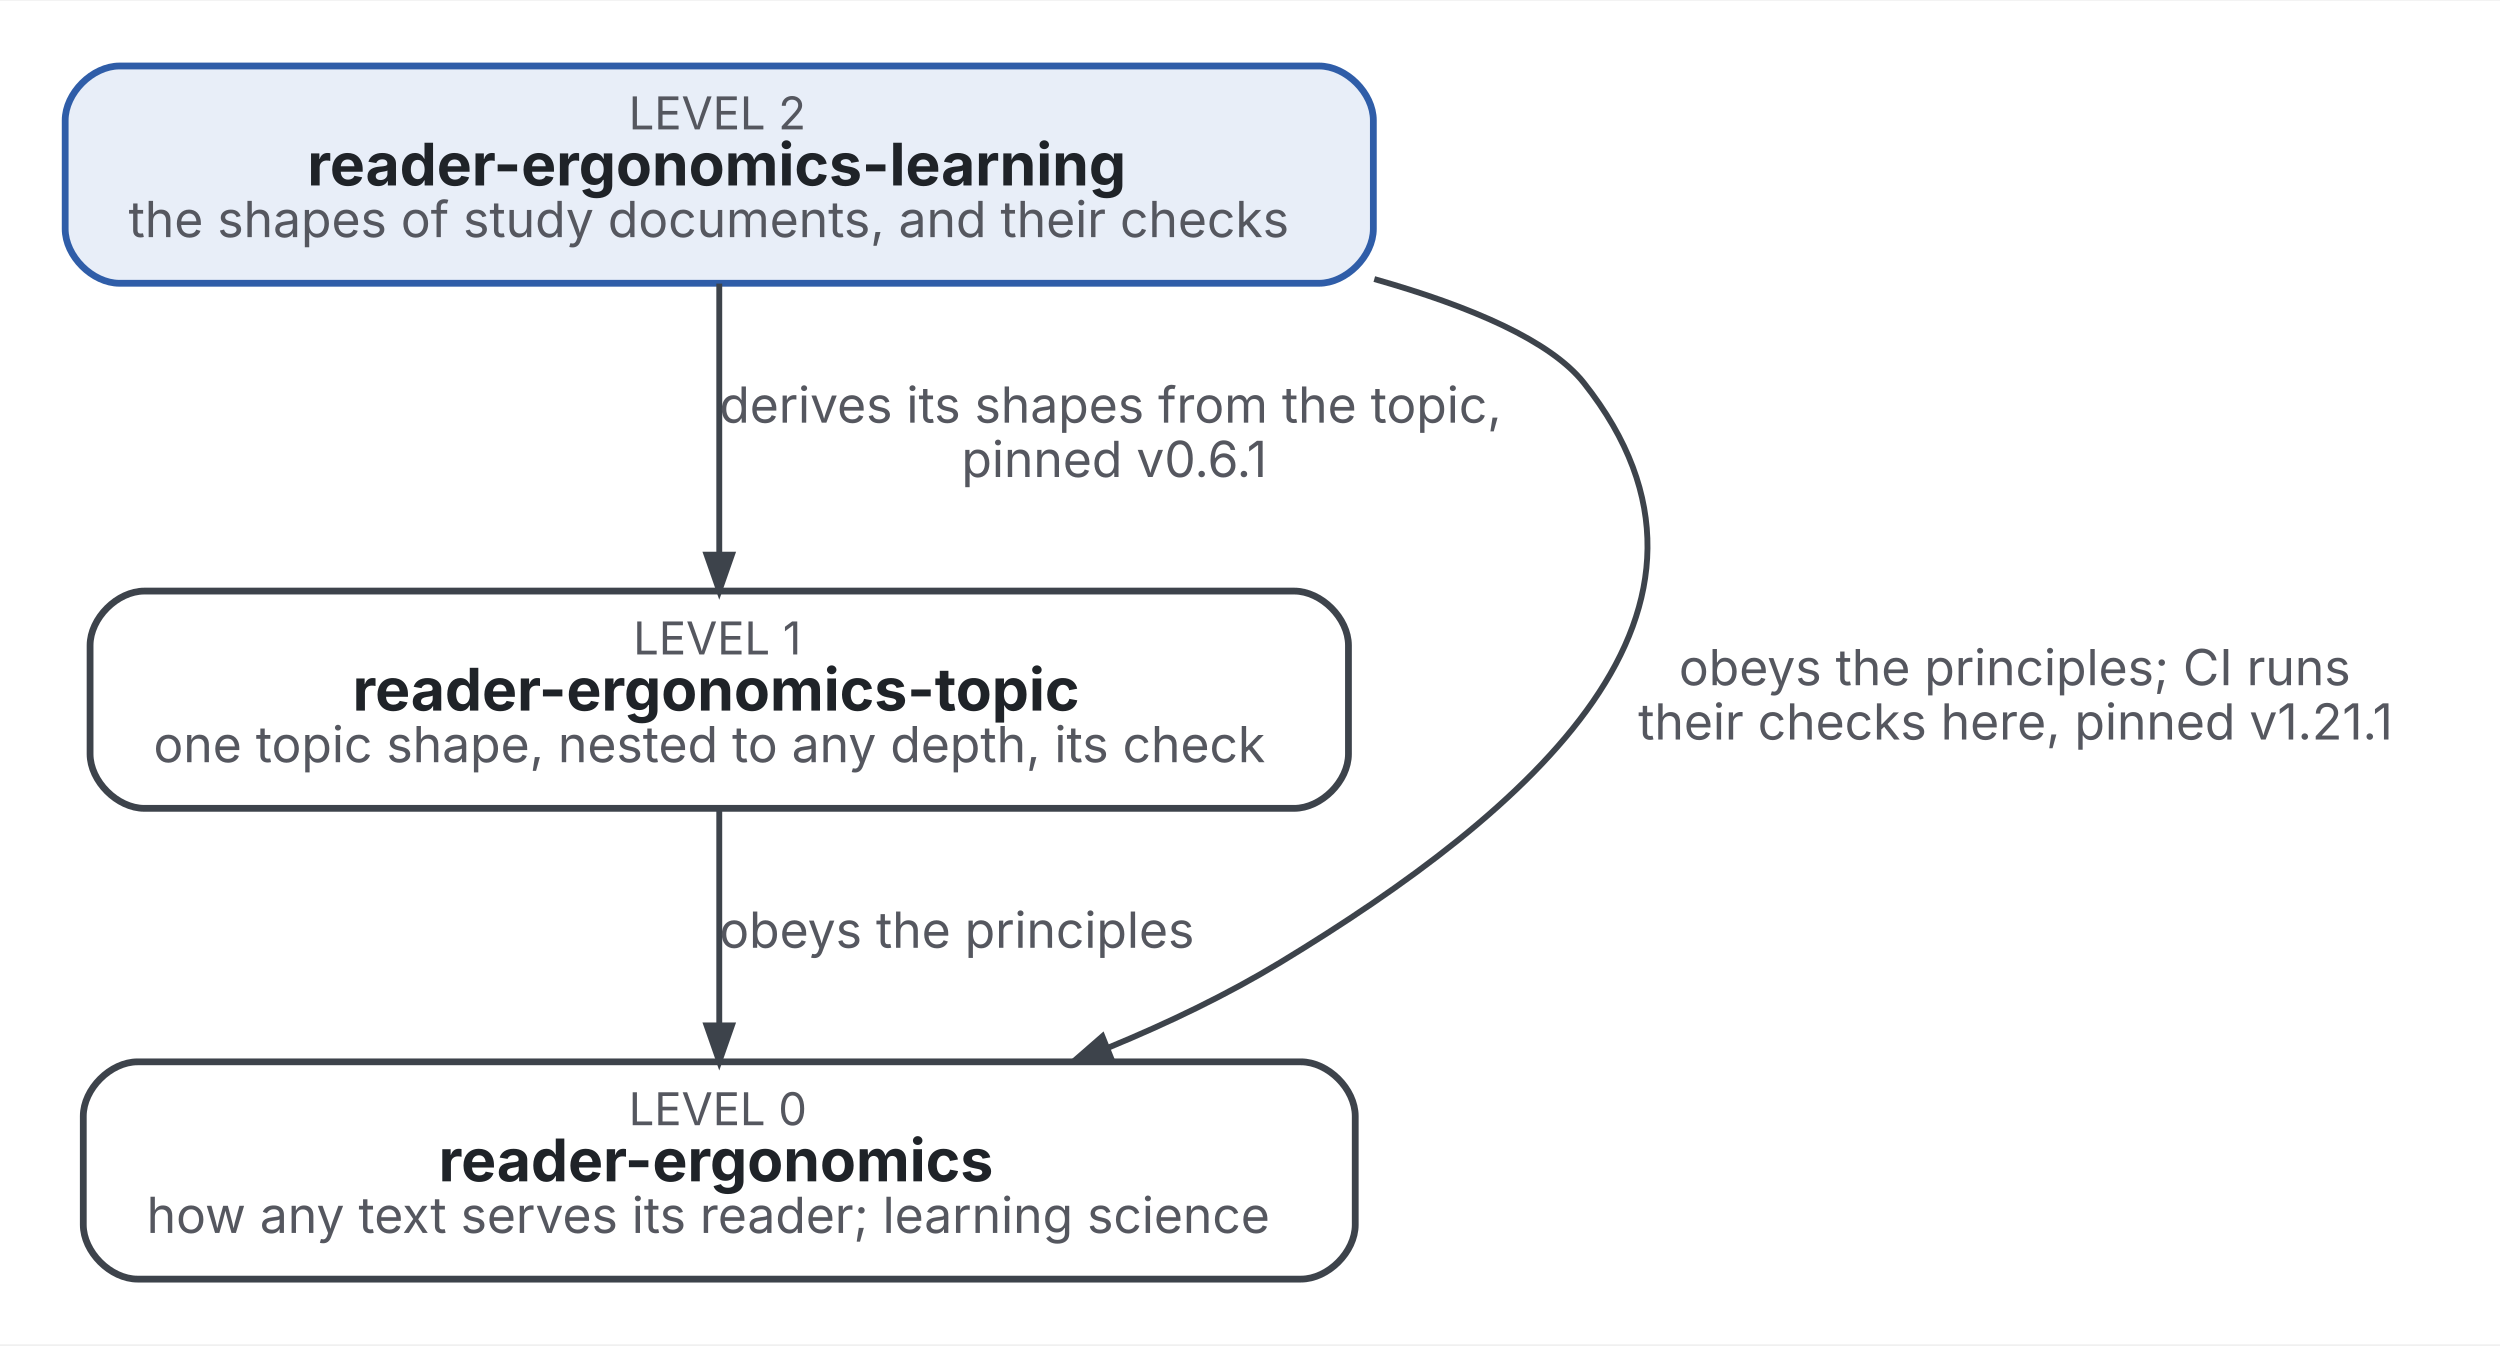
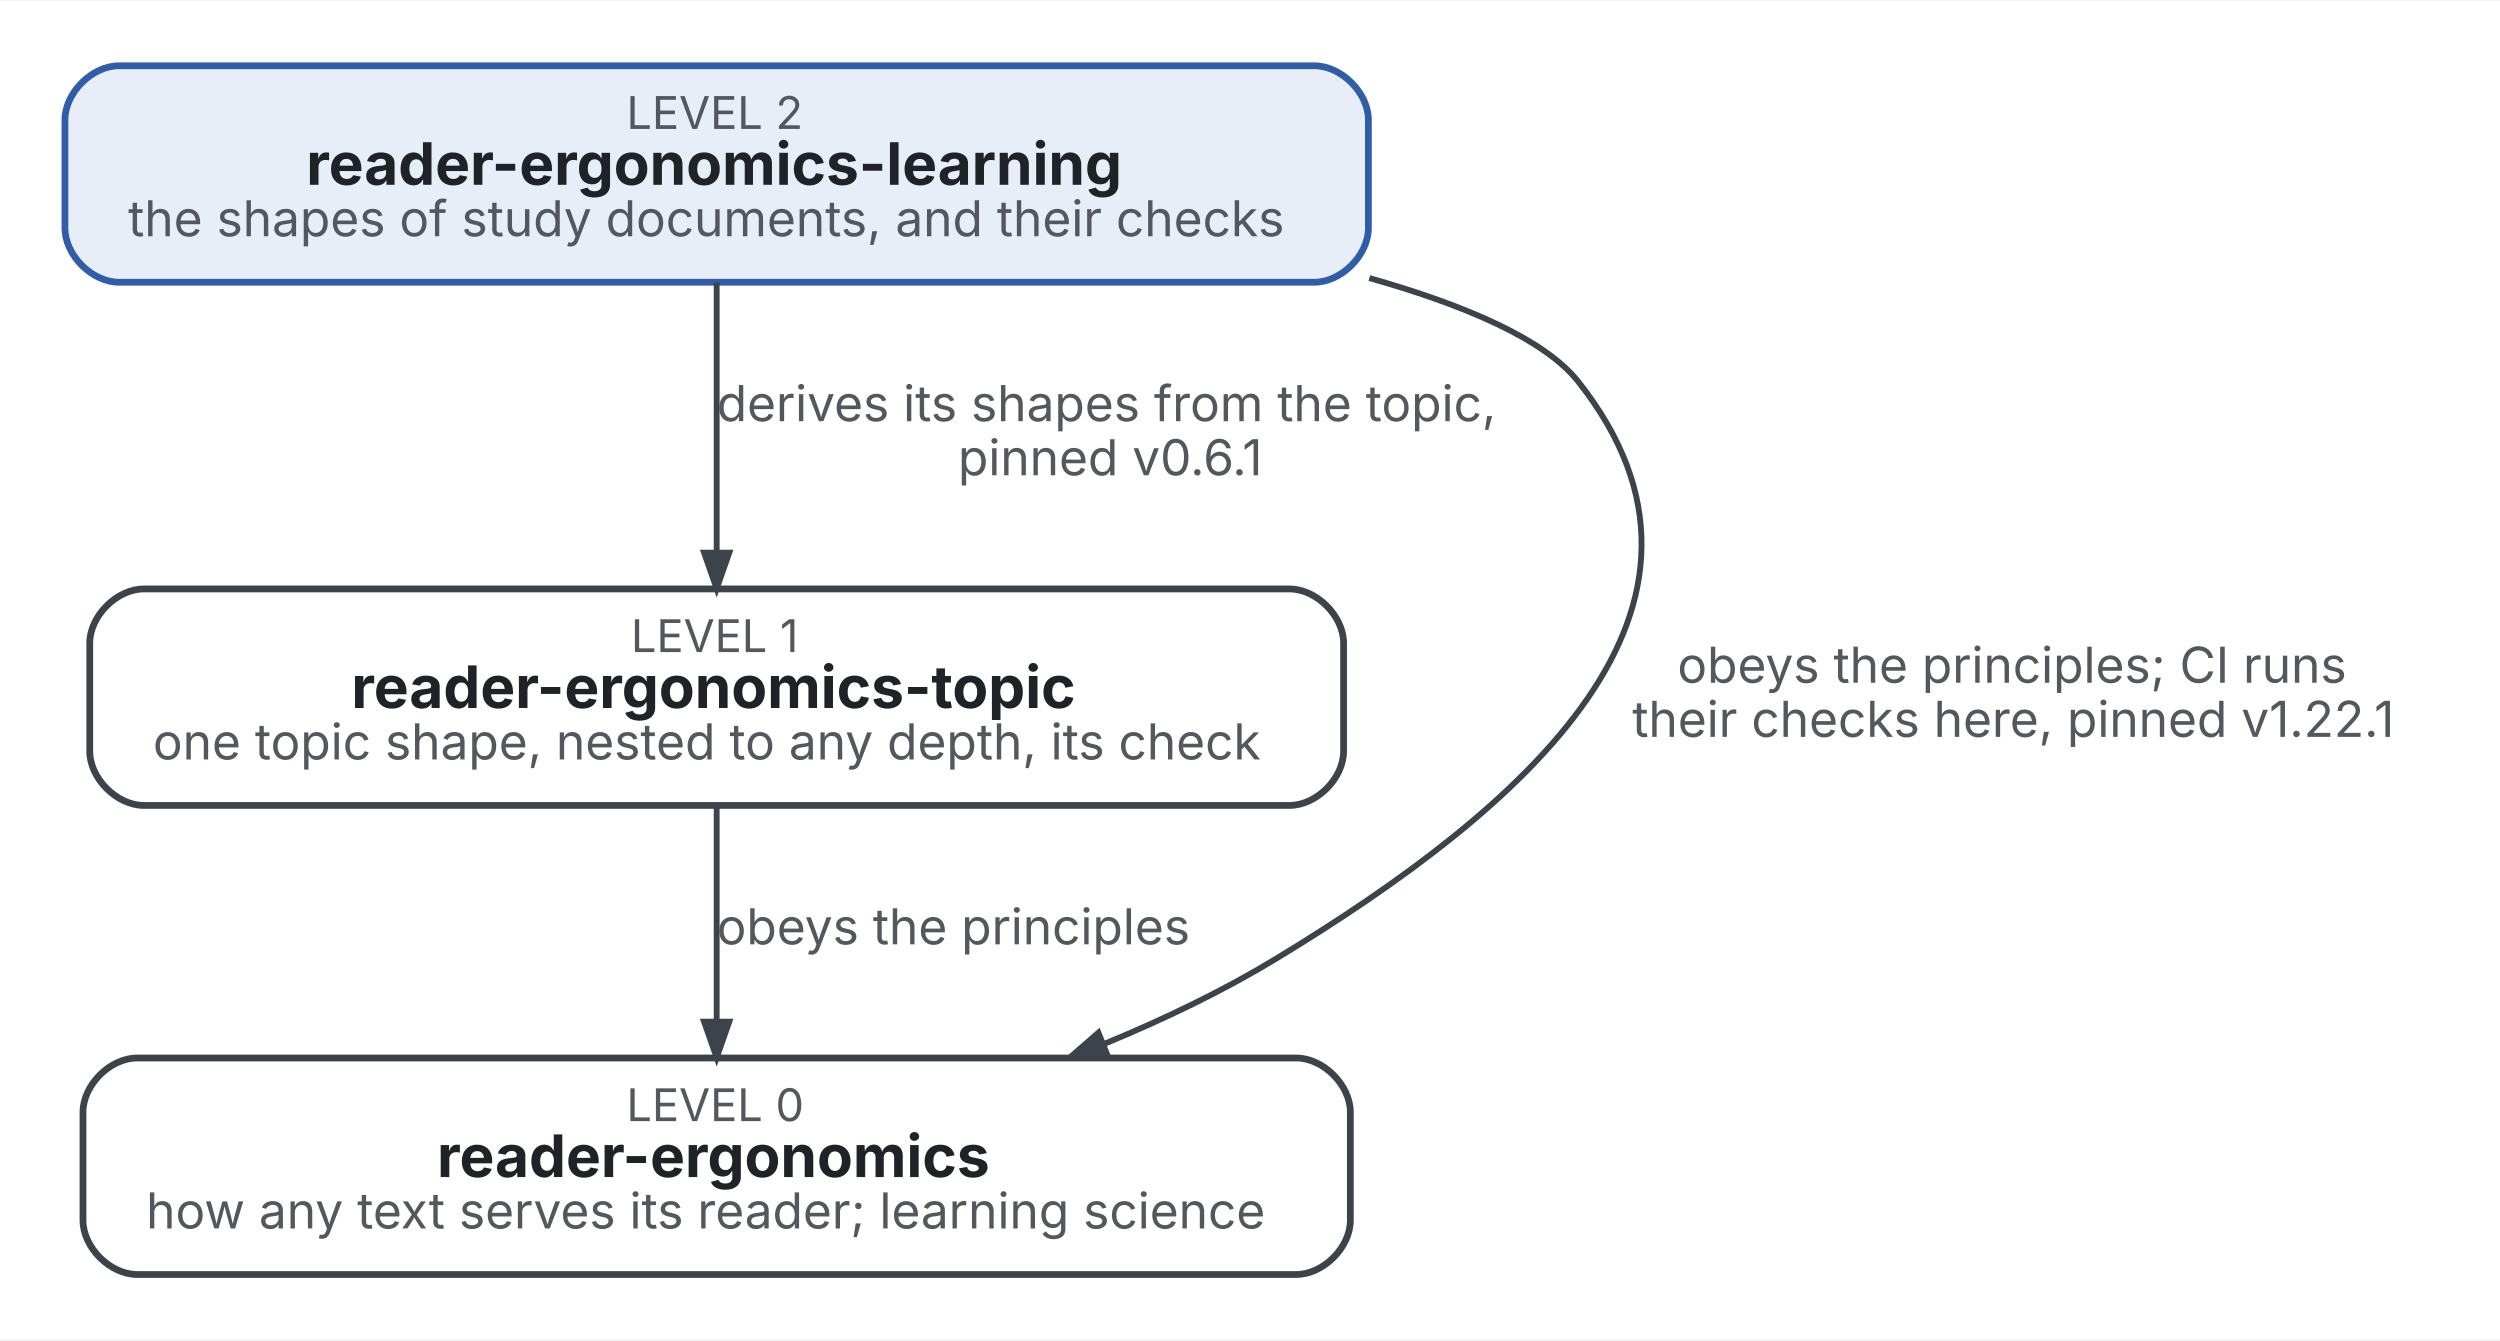
- <svg xmlns="http://www.w3.org/2000/svg" width="552pt" height="297pt" viewBox="0.00 0.00 552.30 296.80">
+ <svg xmlns="http://www.w3.org/2000/svg" width="554pt" height="297pt" viewBox="0.00 0.00 554.30 296.80">
  <g id="graph0" class="graph" transform="scale(1 1) rotate(0) translate(14.4 282.4)">
-     <polygon fill="white" stroke="transparent" points="-14.4,14.4 -14.4,-282.4 537.9,-282.4 537.9,14.4 -14.4,14.4" />
+     <polygon fill="white" stroke="transparent" points="-14.4,14.4 -14.4,-282.4 539.9,-282.4 539.9,14.4 -14.4,14.4" />
    <g id="node1" class="node">
      <path fill="#e8eef8" stroke="#2f5da8" stroke-width="1.5" d="M277,-268C277,-268 12,-268 12,-268 6,-268 0,-262 0,-256 0,-256 0,-232 0,-232 0,-226 6,-220 12,-220 12,-220 277,-220 277,-220 283,-220 289,-226 289,-232 289,-232 289,-256 289,-256 289,-262 283,-268 277,-268" />
      <text text-anchor="start" x="124.5" y="-254" font-family="Inter" font-size="10.00" fill="#55575f">LEVEL 2</text>
      <text text-anchor="start" x="53.5" y="-241.6" font-family="Inter" font-weight="bold" font-size="13.00" fill="#1f2328">reader-ergonomics-learning</text>
      <text text-anchor="start" x="14" y="-230.2" font-family="Inter" font-size="11.00" fill="#55575f">the shapes of study documents, and their checks</text>
    </g>
    <g id="node2" class="node">
      <path fill="#ffffff" stroke="#3d434b" stroke-width="1.5" d="M271.5,-152C271.5,-152 17.5,-152 17.5,-152 11.5,-152 5.5,-146 5.5,-140 5.5,-140 5.5,-116 5.5,-116 5.5,-110 11.5,-104 17.5,-104 17.5,-104 271.5,-104 271.5,-104 277.5,-104 283.5,-110 283.5,-116 283.5,-116 283.5,-140 283.5,-140 283.5,-146 277.5,-152 271.5,-152" />
      <text text-anchor="start" x="125.5" y="-138" font-family="Inter" font-size="10.00" fill="#55575f">LEVEL 1</text>
      <text text-anchor="start" x="63.5" y="-125.6" font-family="Inter" font-weight="bold" font-size="13.00" fill="#1f2328">reader-ergonomics-topic</text>
      <text text-anchor="start" x="19.5" y="-114.2" font-family="Inter" font-size="11.00" fill="#55575f">one topic shape, nested to any depth, its check</text>
    </g>
    <g id="edge1" class="edge">
      <path fill="none" stroke="#3d434b" stroke-width="1.3" d="M144.5,-219.93C144.5,-202.7 144.5,-178.97 144.5,-160.07" />
      <polygon fill="#3d434b" stroke="#3d434b" stroke-width="1.3" points="147.3,-160.04 144.5,-152.04 141.7,-160.04 147.3,-160.04" />
      <text text-anchor="start" x="144.5" y="-189.2" font-family="Inter" font-size="11.00" fill="#55575f">  derives its shapes from the topic,</text>
      <text text-anchor="start" x="198" y="-177.2" font-family="Inter" font-size="11.00" fill="#55575f">  pinned v0.6.1</text>
    </g>
    <g id="node3" class="node">
      <path fill="#ffffff" stroke="#3d434b" stroke-width="1.5" d="M273,-48C273,-48 16,-48 16,-48 10,-48 4,-42 4,-36 4,-36 4,-12 4,-12 4,-6 10,0 16,0 16,0 273,0 273,0 279,0 285,-6 285,-12 285,-12 285,-36 285,-36 285,-42 279,-48 273,-48" />
      <text text-anchor="start" x="124.5" y="-34" font-family="Inter" font-size="10.00" fill="#55575f">LEVEL 0</text>
      <text text-anchor="start" x="82.5" y="-21.6" font-family="Inter" font-weight="bold" font-size="13.00" fill="#1f2328">reader-ergonomics</text>
      <text text-anchor="start" x="18" y="-10.2" font-family="Inter" font-size="11.00" fill="#55575f">how any text serves its reader; learning science</text>
    </g>
    <g id="edge3" class="edge">
      <path fill="none" stroke="#3d434b" stroke-width="1.3" d="M289.21,-220.93C310.72,-214.84 328.15,-207.28 335.5,-198 375.36,-147.66 323.39,-103.32 268.5,-70 256.72,-62.85 243.62,-56.57 230.48,-51.15" />
      <polygon fill="#3d434b" stroke="#3d434b" stroke-width="1.3" points="231.22,-48.43 222.75,-48.06 229.14,-53.63 231.22,-48.43" />
-       <text text-anchor="start" x="356.5" y="-131.2" font-family="Inter" font-size="11.00" fill="#55575f">  obeys the principles; CI runs</text>
-       <text text-anchor="start" x="347.5" y="-119.2" font-family="Inter" font-size="11.00" fill="#55575f">  their checks here, pinned v1.21.1</text>
+       <text text-anchor="start" x="357.5" y="-131.2" font-family="Inter" font-size="11.00" fill="#55575f">  obeys the principles; CI runs</text>
+       <text text-anchor="start" x="347.5" y="-119.2" font-family="Inter" font-size="11.00" fill="#55575f">  their checks here, pinned v1.22.1</text>
    </g>
    <g id="edge2" class="edge">
      <path fill="none" stroke="#3d434b" stroke-width="1.3" d="M144.5,-103.85C144.5,-89.77 144.5,-71.6 144.5,-56.25" />
      <polygon fill="#3d434b" stroke="#3d434b" stroke-width="1.3" points="147.3,-56.05 144.5,-48.05 141.7,-56.05 147.3,-56.05" />
      <text text-anchor="start" x="144.5" y="-73.2" font-family="Inter" font-size="11.00" fill="#55575f">  obeys the principles</text>
    </g>
  </g>
</svg>
